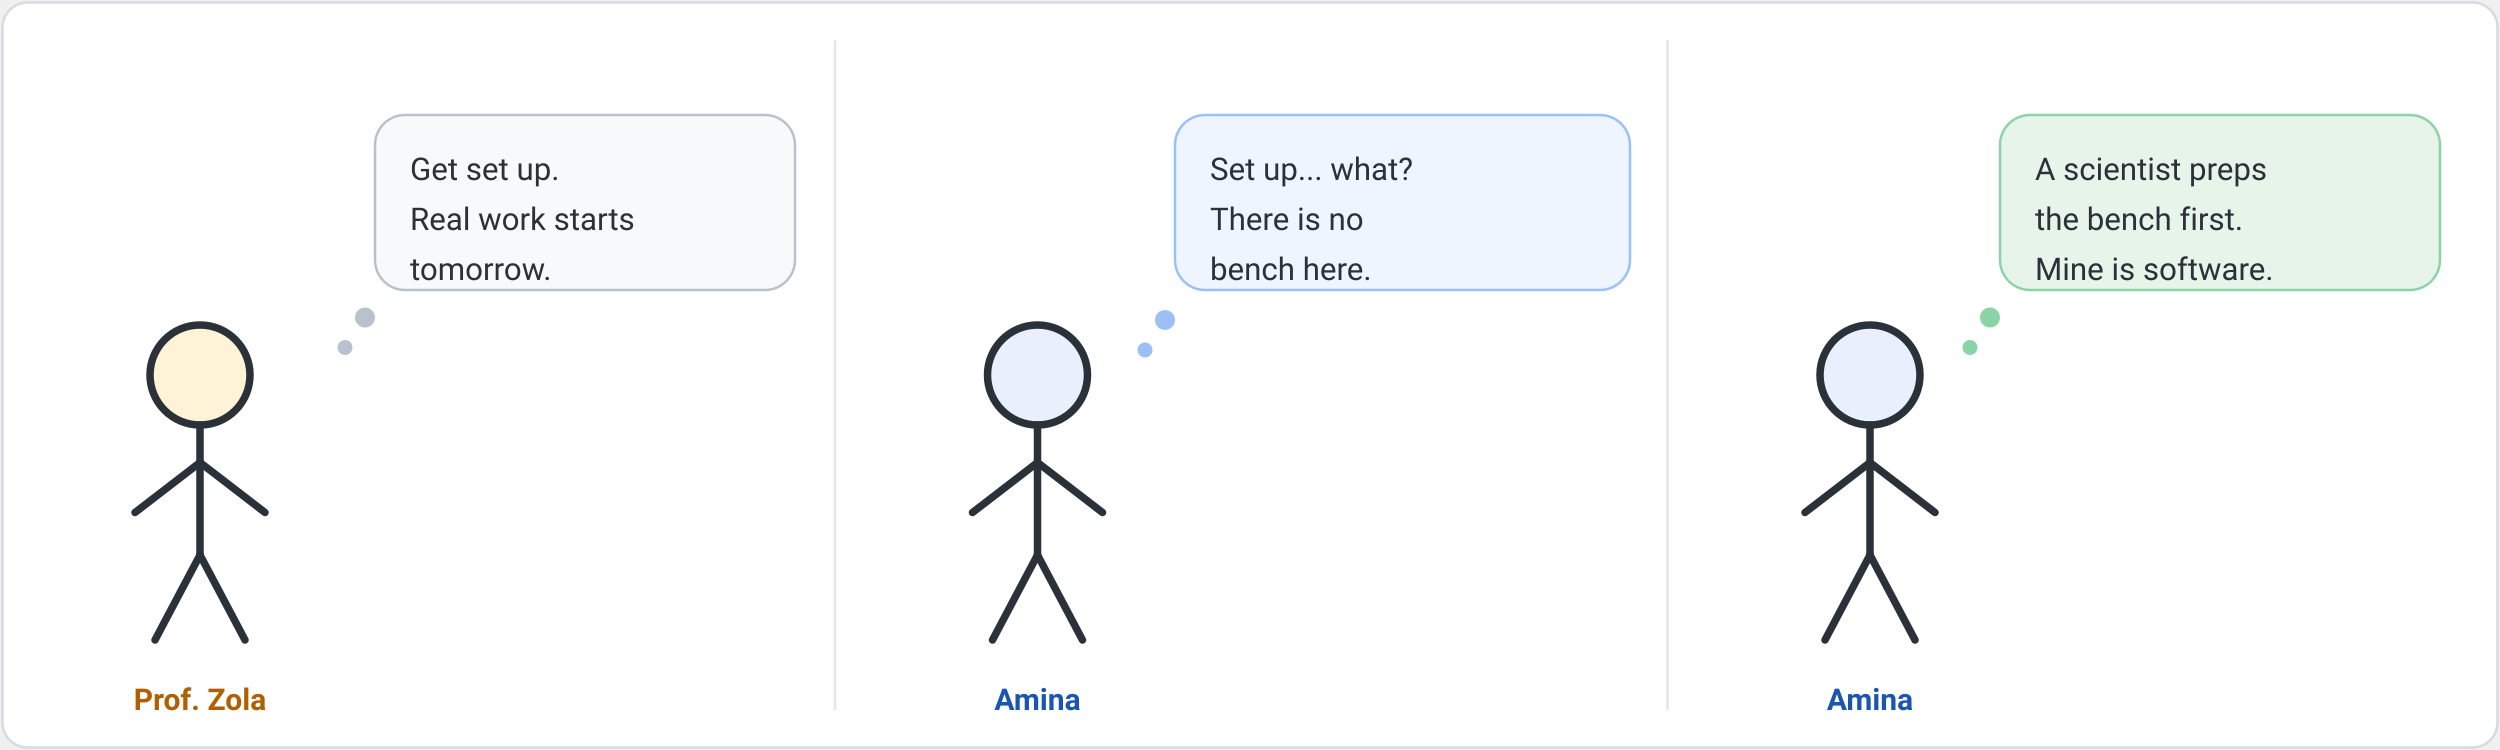
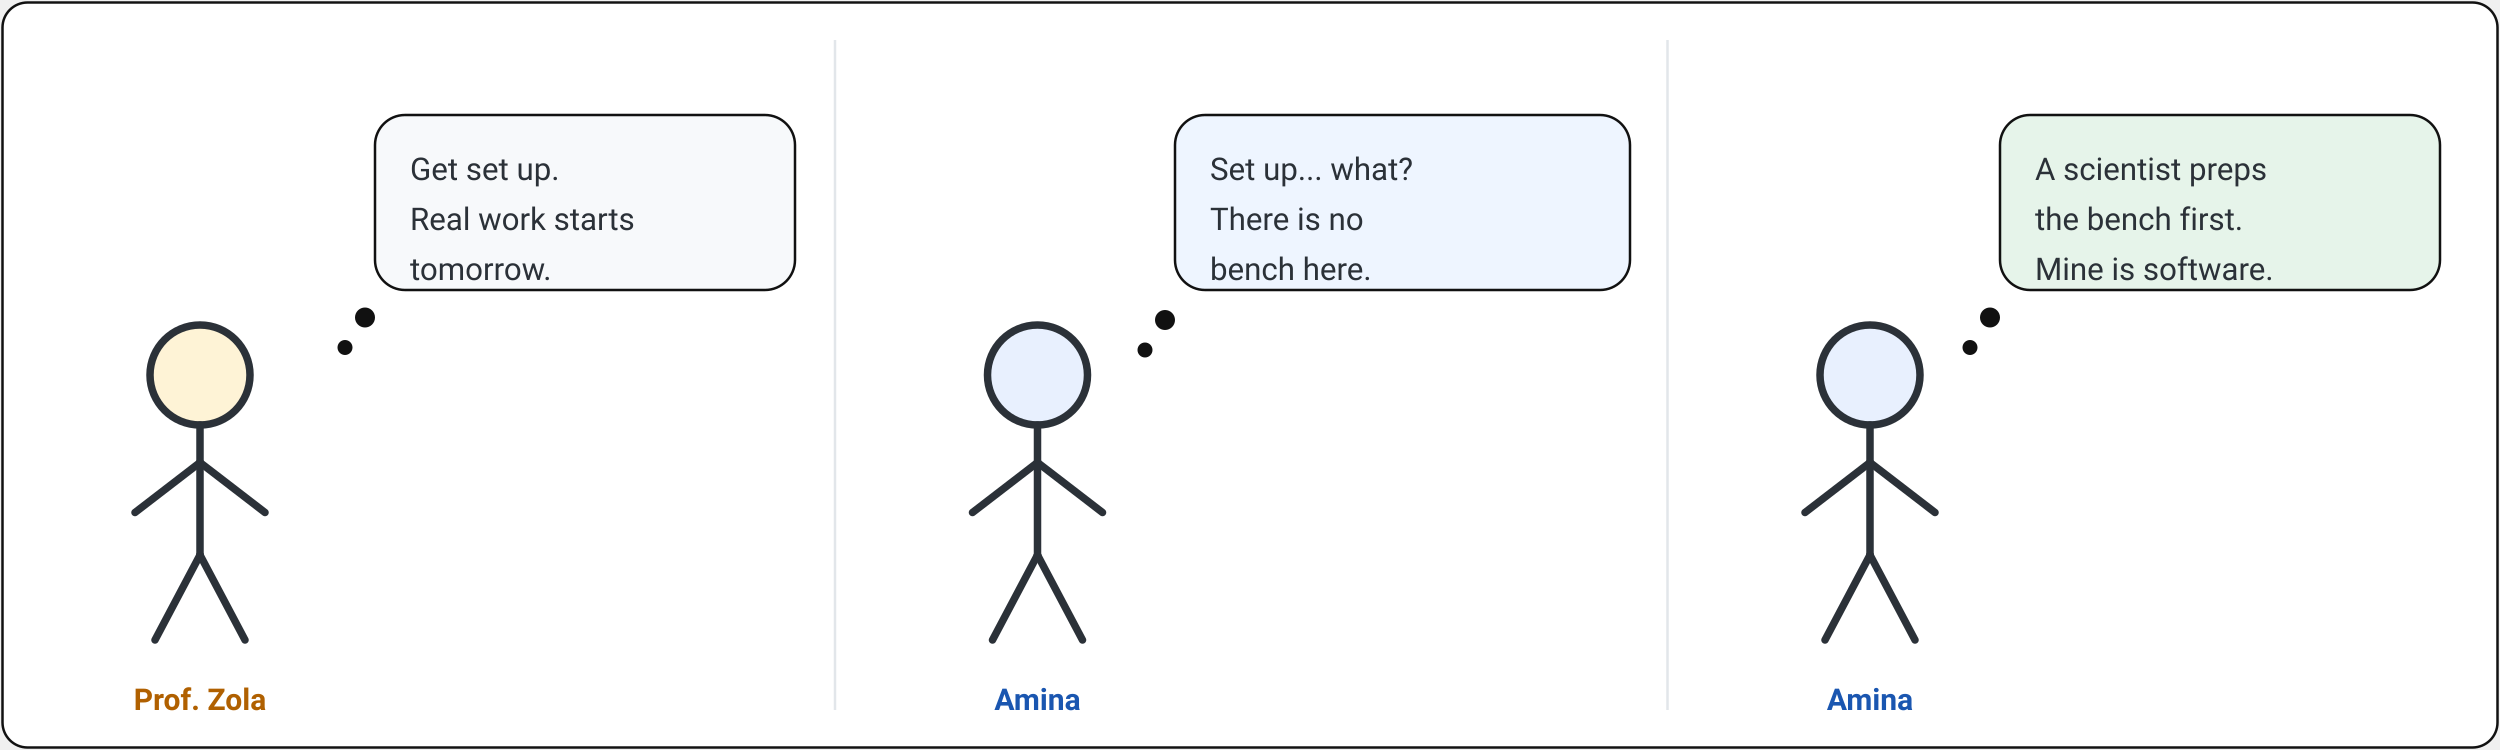
<svg xmlns="http://www.w3.org/2000/svg" viewBox="0 0 1000 300" font-family="-apple-system, Segoe UI, Roboto, Helvetica, Arial, sans-serif" role="img" aria-label="Three-panel comic. Prof. Zola tells Amina to get set up before real work starts. Amina realises there is no physical bench. She understands her bench is made of software.">
-   <rect x="1" y="1" width="998" height="298" rx="10" fill="#ffffff" stroke="#d5dbe2" />
+   <rect x="1" y="1" width="998" height="298" rx="10" fill="#ffffff" stroke="#111111" />
  <line x1="334" y1="16" x2="334" y2="284" stroke="#e2e6ea" />
  <line x1="667" y1="16" x2="667" y2="284" stroke="#e2e6ea" />
  <g stroke="#2b3138" stroke-width="3" fill="none" stroke-linecap="round">
    <circle cx="80" cy="150" r="20" fill="#fef3d6" />
    <line x1="80" y1="170" x2="80" y2="222" />
    <line x1="80" y1="185" x2="54" y2="205" />
    <line x1="80" y1="185" x2="106" y2="205" />
    <line x1="80" y1="222" x2="62" y2="256" />
    <line x1="80" y1="222" x2="98" y2="256" />
  </g>
  <text x="80" y="284" text-anchor="middle" font-size="12" font-weight="700" fill="#b06000">Prof. Zola</text>
  <g>
-     <rect x="150" y="46" width="168" height="70" rx="12" fill="#f7f9fb" stroke="#b9c2cc" />
-     <circle cx="146" cy="127" r="4" fill="#b9c2cc" />
-     <circle cx="138" cy="139" r="3" fill="#b9c2cc" />
+     <rect x="150" y="46" width="168" height="70" rx="12" fill="#f7f9fb" stroke="#111111" />
+     <circle cx="146" cy="127" r="4" fill="#111111" />
+     <circle cx="138" cy="139" r="3" fill="#111111" />
    <text x="164" y="72" font-size="12.5" fill="#2b3138">Get set up.</text>
    <text x="164" y="92" font-size="12.5" fill="#2b3138">Real work starts</text>
    <text x="164" y="112" font-size="12.5" fill="#2b3138">tomorrow.</text>
  </g>
  <g stroke="#2b3138" stroke-width="3" fill="none" stroke-linecap="round">
    <circle cx="415" cy="150" r="20" fill="#e8f0fe" />
    <line x1="415" y1="170" x2="415" y2="222" />
    <line x1="415" y1="185" x2="389" y2="205" />
    <line x1="415" y1="185" x2="441" y2="205" />
    <line x1="415" y1="222" x2="397" y2="256" />
    <line x1="415" y1="222" x2="433" y2="256" />
  </g>
  <text x="415" y="284" text-anchor="middle" font-size="12" font-weight="700" fill="#1a56b0">Amina</text>
  <g>
-     <rect x="470" y="46" width="182" height="70" rx="12" fill="#eef5ff" stroke="#9cc0f5" />
-     <circle cx="466" cy="128" r="4" fill="#9cc0f5" />
-     <circle cx="458" cy="140" r="3" fill="#9cc0f5" />
+     <rect x="470" y="46" width="182" height="70" rx="12" fill="#eef5ff" stroke="#111111" />
+     <circle cx="466" cy="128" r="4" fill="#111111" />
+     <circle cx="458" cy="140" r="3" fill="#111111" />
    <text x="484" y="72" font-size="12.5" fill="#2b3138">Set up... what?</text>
    <text x="484" y="92" font-size="12.5" fill="#2b3138">There is no</text>
    <text x="484" y="112" font-size="12.5" fill="#2b3138">bench here.</text>
  </g>
  <g stroke="#2b3138" stroke-width="3" fill="none" stroke-linecap="round">
    <circle cx="748" cy="150" r="20" fill="#e8f0fe" />
    <line x1="748" y1="170" x2="748" y2="222" />
    <line x1="748" y1="185" x2="722" y2="205" />
    <line x1="748" y1="185" x2="774" y2="205" />
    <line x1="748" y1="222" x2="730" y2="256" />
    <line x1="748" y1="222" x2="766" y2="256" />
  </g>
  <text x="748" y="284" text-anchor="middle" font-size="12" font-weight="700" fill="#1a56b0">Amina</text>
  <g>
-     <rect x="800" y="46" width="176" height="70" rx="12" fill="#e6f4ea" stroke="#8bd4a6" />
-     <circle cx="796" cy="127" r="4" fill="#8bd4a6" />
-     <circle cx="788" cy="139" r="3" fill="#8bd4a6" />
+     <rect x="800" y="46" width="176" height="70" rx="12" fill="#e6f4ea" stroke="#111111" />
+     <circle cx="796" cy="127" r="4" fill="#111111" />
+     <circle cx="788" cy="139" r="3" fill="#111111" />
    <text x="814" y="72" font-size="12.5" fill="#2b3138">A scientist preps</text>
    <text x="814" y="92" font-size="12.5" fill="#2b3138">the bench first.</text>
    <text x="814" y="112" font-size="12.5" fill="#2b3138">Mine is software.</text>
  </g>
</svg>
